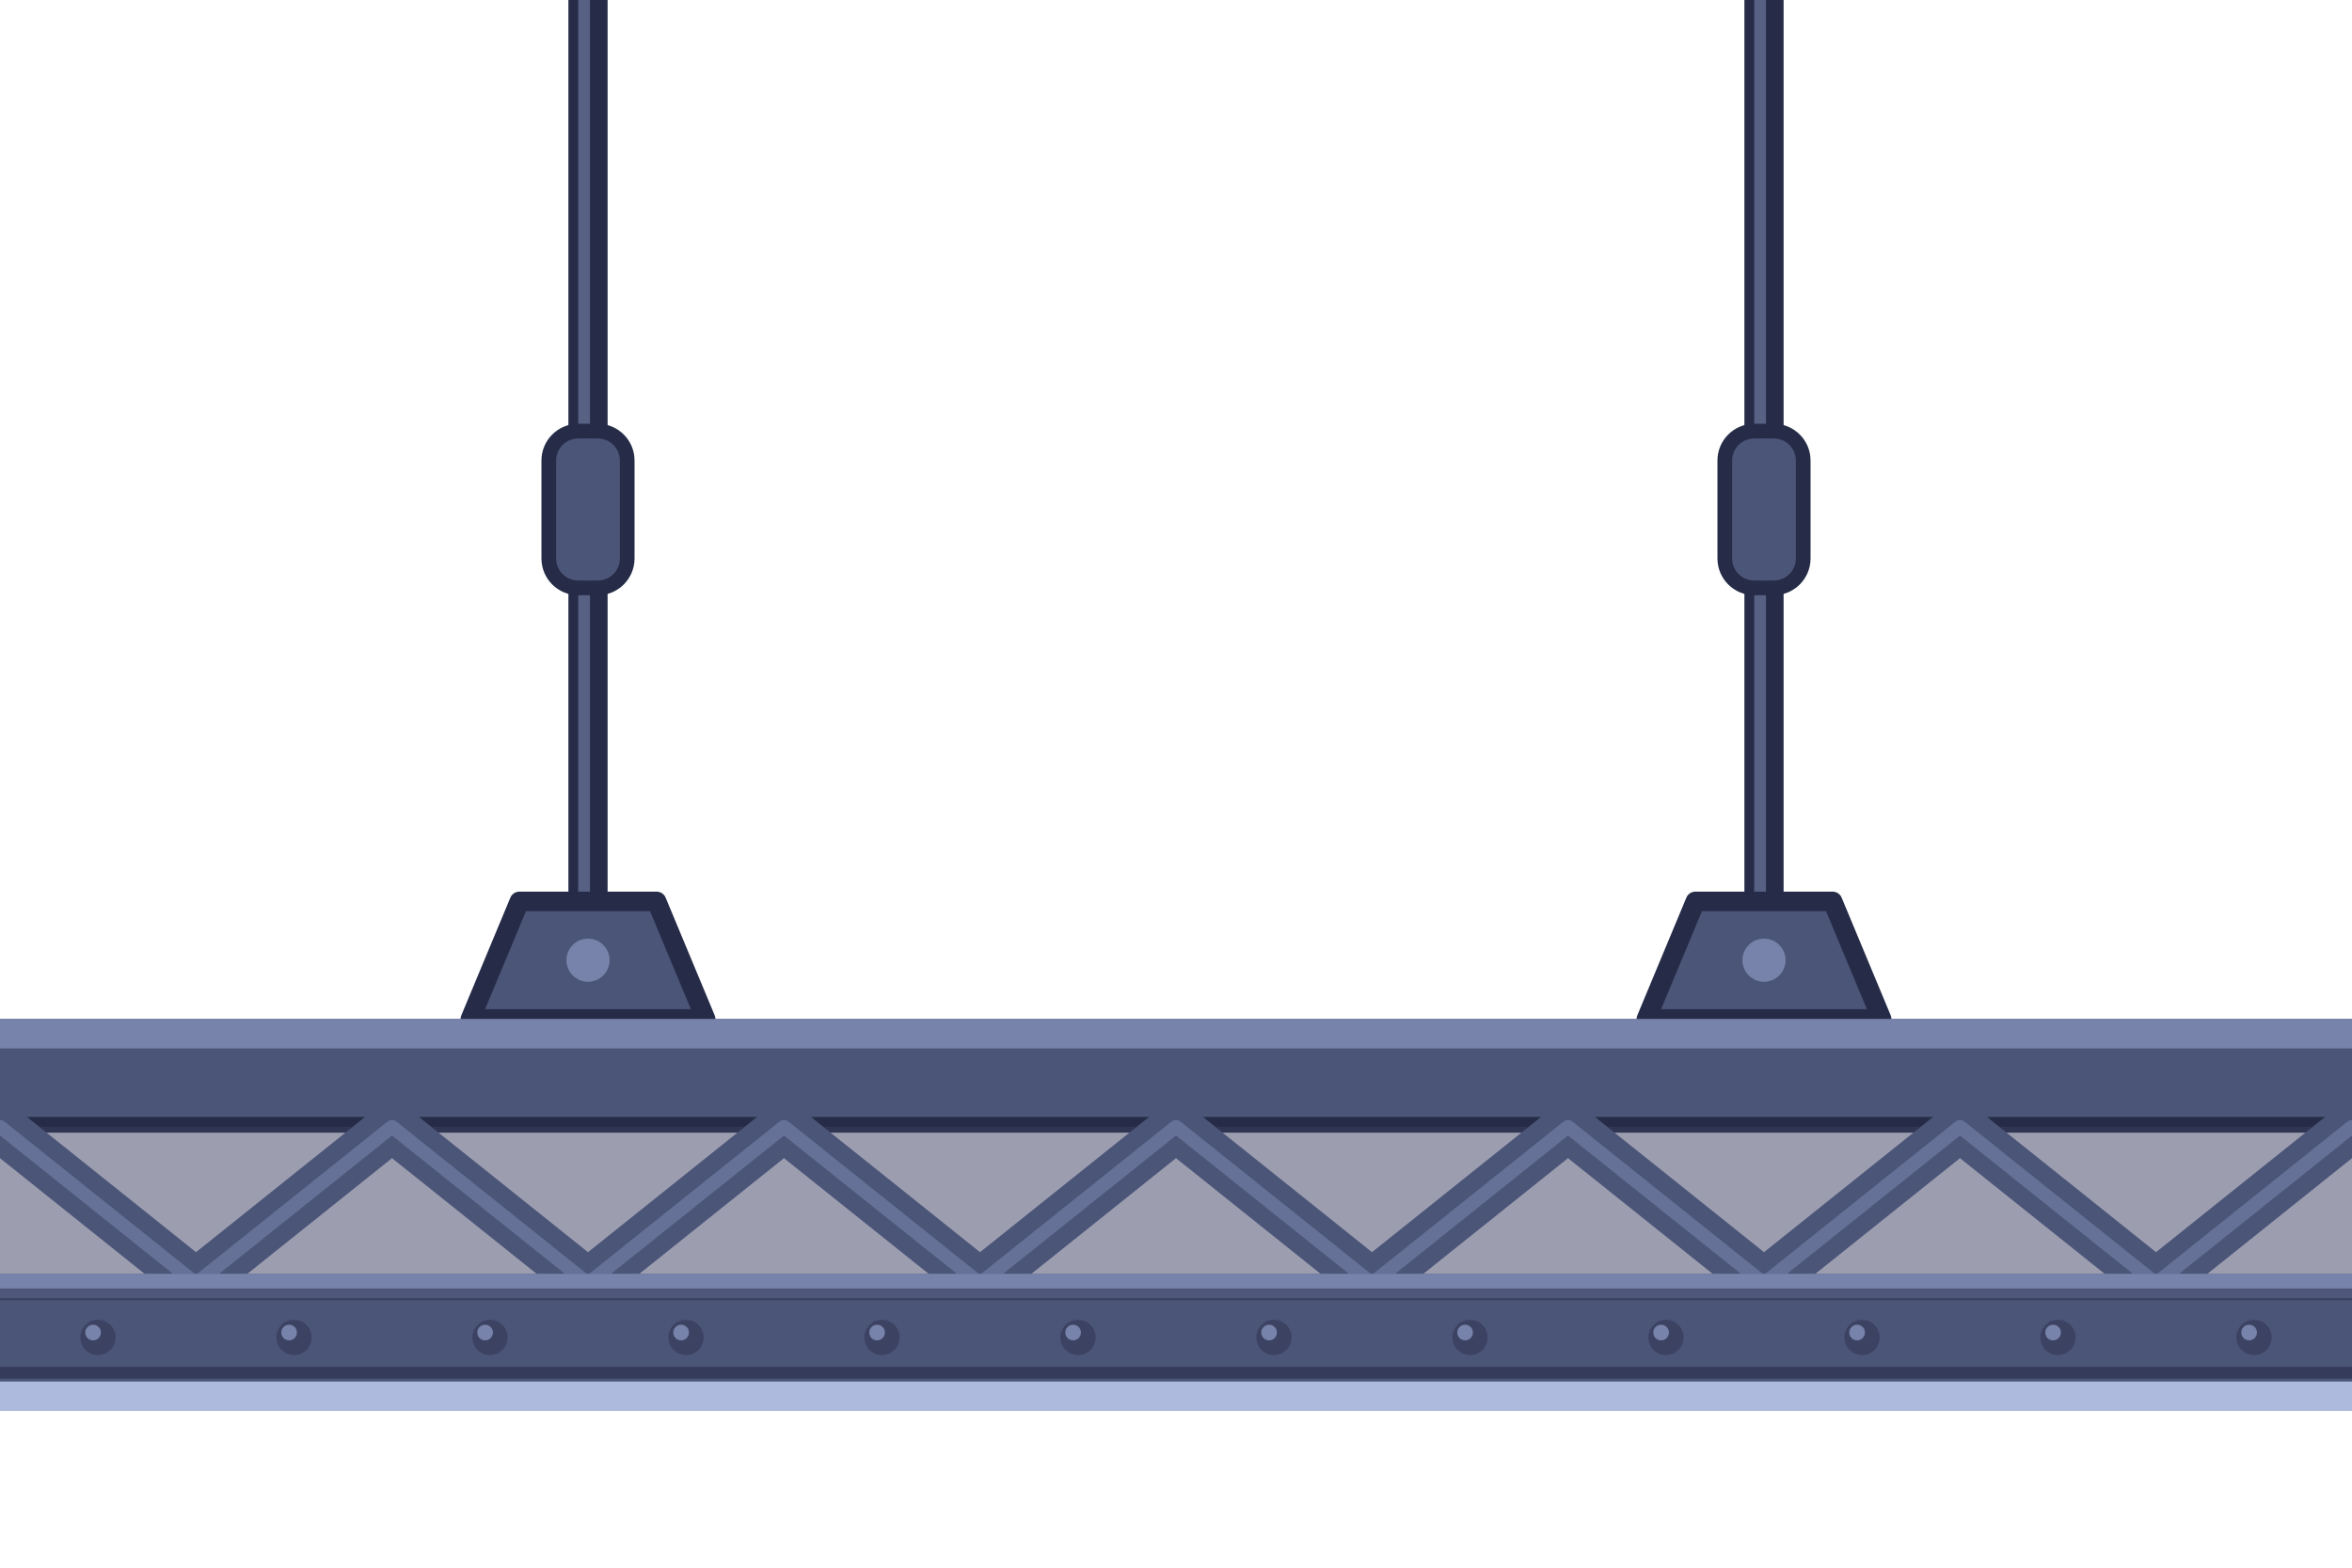
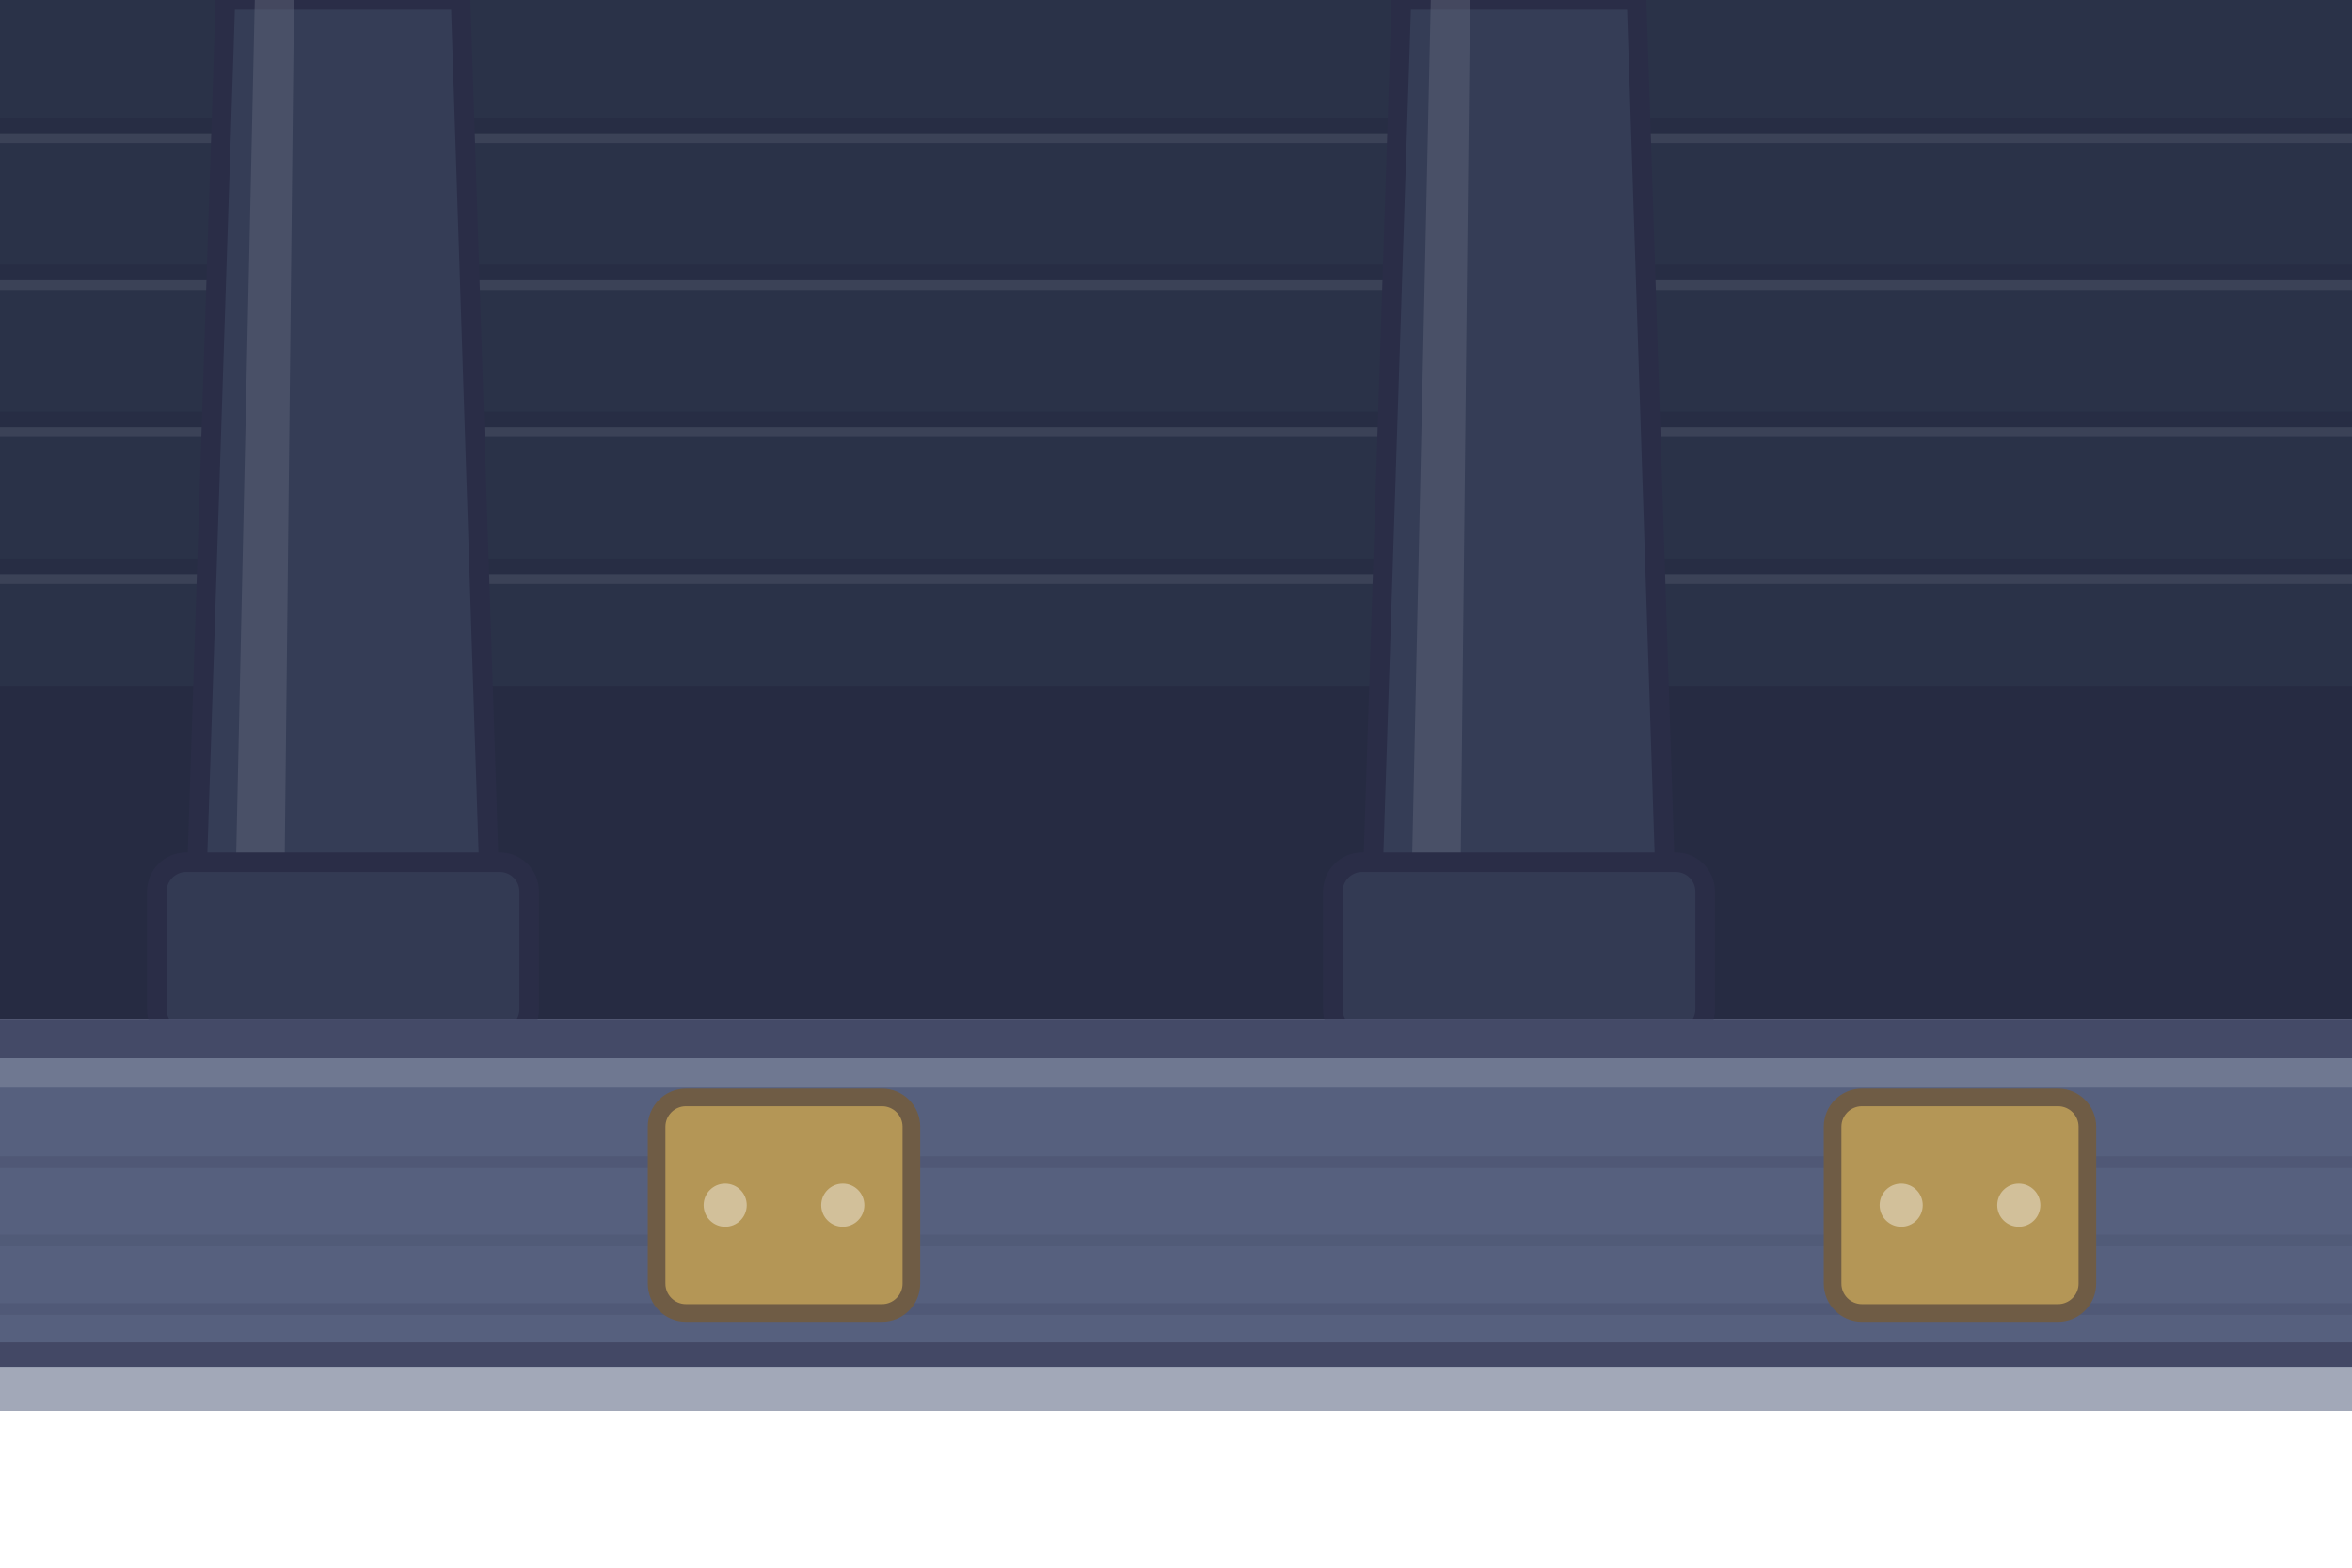
<svg xmlns="http://www.w3.org/2000/svg" width="240" height="160" viewBox="0 0 240 160">
-   <rect x="58" y="0" width="4" height="100" fill="#262c48" />
-   <rect x="59" y="0" width="1.2" height="100" fill="#7783aa" opacity="0.6" />
-   <rect x="56" y="44" width="8" height="16" rx="3" fill="#4b5578" stroke="#262c48" stroke-width="1.5" stroke-linejoin="round" stroke-linecap="round" />
-   <path d="M48 104L53 92H67L72 104Z" fill="#4b5578" stroke="#262c48" stroke-width="2" stroke-linejoin="round" stroke-linecap="round" />
-   <circle cx="60" cy="98" r="2.2" fill="#7783aa" />
-   <rect x="178" y="0" width="4" height="100" fill="#262c48" />
-   <rect x="179" y="0" width="1.2" height="100" fill="#7783aa" opacity="0.6" />
-   <rect x="176" y="44" width="8" height="16" rx="3" fill="#4b5578" stroke="#262c48" stroke-width="1.5" stroke-linejoin="round" stroke-linecap="round" />
-   <path d="M168 104L173 92H187L192 104Z" fill="#4b5578" stroke="#262c48" stroke-width="2" stroke-linejoin="round" stroke-linecap="round" />
-   <circle cx="180" cy="98" r="2.2" fill="#7783aa" />
-   <rect x="0" y="104" width="240" height="11" fill="#4b5578" />
-   <rect x="0" y="104" width="240" height="3" fill="#7783aa" />
-   <rect x="0" y="114" width="240" height="1.6" fill="#262c48" />
-   <clipPath id="wc0">
-     <rect x="0" y="110" width="240" height="26" />
-   </clipPath>
-   <g clip-path="url(#wc0)">
-     <rect x="0" y="115" width="240" height="16" fill="#3a3e5f" opacity="0.5" />
-     <path d="M0 115L20 131L40 115M40 115L60 131L80 115M80 115L100 131L120 115M120 115L140 131L160 115M160 115L180 131L200 115M200 115L220 131L240 115" fill="none" stroke="#4b5578" stroke-width="5" stroke-linecap="round" stroke-linejoin="round" />
-     <path d="M0 115L20 131L40 115M40 115L60 131L80 115M80 115L100 131L120 115M120 115L140 131L160 115M160 115L180 131L200 115M200 115L220 131L240 115" fill="none" stroke="#7783aa" stroke-width="1.4" stroke-linecap="round" stroke-linejoin="round" opacity="0.6" />
-   </g>
-   <rect x="0" y="130" width="240" height="14" fill="#4b5578" />
-   <rect x="0" y="130" width="240" height="2.5" fill="#7783aa" />
-   <rect x="0" y="131.5" width="240" height="1.2" fill="#262c48" opacity="0.5" />
-   <circle cx="10" cy="136.5" r="1.8" fill="#3c4262" />
-   <circle cx="9.5" cy="136" r="0.8" fill="#7783aa" />
-   <circle cx="30" cy="136.5" r="1.8" fill="#3c4262" />
-   <circle cx="29.5" cy="136" r="0.8" fill="#7783aa" />
-   <circle cx="50" cy="136.5" r="1.8" fill="#3c4262" />
-   <circle cx="49.5" cy="136" r="0.8" fill="#7783aa" />
-   <circle cx="70" cy="136.5" r="1.8" fill="#3c4262" />
-   <circle cx="69.5" cy="136" r="0.8" fill="#7783aa" />
-   <circle cx="90" cy="136.5" r="1.8" fill="#3c4262" />
-   <circle cx="89.5" cy="136" r="0.8" fill="#7783aa" />
-   <circle cx="110" cy="136.5" r="1.8" fill="#3c4262" />
-   <circle cx="109.5" cy="136" r="0.8" fill="#7783aa" />
-   <circle cx="130" cy="136.5" r="1.8" fill="#3c4262" />
-   <circle cx="129.5" cy="136" r="0.8" fill="#7783aa" />
-   <circle cx="150" cy="136.5" r="1.8" fill="#3c4262" />
-   <circle cx="149.5" cy="136" r="0.8" fill="#7783aa" />
-   <circle cx="170" cy="136.5" r="1.8" fill="#3c4262" />
-   <circle cx="169.5" cy="136" r="0.8" fill="#7783aa" />
-   <circle cx="190" cy="136.5" r="1.8" fill="#3c4262" />
-   <circle cx="189.5" cy="136" r="0.8" fill="#7783aa" />
-   <circle cx="210" cy="136.5" r="1.8" fill="#3c4262" />
-   <circle cx="209.5" cy="136" r="0.8" fill="#7783aa" />
-   <circle cx="230" cy="136.5" r="1.8" fill="#3c4262" />
-   <circle cx="229.5" cy="136" r="0.8" fill="#7783aa" />
-   <rect x="0" y="139.5" width="240" height="1.2" fill="#262c48" opacity="0.6" />
-   <rect x="0" y="141" width="240" height="3" fill="#cfdcff" opacity="0.75" />
+   <rect x="0" y="0" width="240" height="104" fill="#2a3248" />
+   <rect x="0" y="12" width="240" height="1.6" fill="#252a41" opacity="0.6" />
+   <rect x="0" y="13.6" width="240" height="1" fill="#555b6d" opacity="0.4" />
+   <rect x="0" y="27" width="240" height="1.6" fill="#252a41" opacity="0.6" />
+   <rect x="0" y="28.6" width="240" height="1" fill="#555b6d" opacity="0.4" />
+   <rect x="0" y="42" width="240" height="1.6" fill="#252a41" opacity="0.6" />
+   <rect x="0" y="43.6" width="240" height="1" fill="#555b6d" opacity="0.4" />
+   <rect x="0" y="57" width="240" height="1.6" fill="#252a41" opacity="0.6" />
+   <rect x="0" y="58.6" width="240" height="1" fill="#555b6d" opacity="0.4" />
+   <rect x="0" y="72" width="240" height="1.6" fill="#252a41" opacity="0.6" />
+   <rect x="0" y="73.6" width="240" height="1" fill="#555b6d" opacity="0.4" />
+   <rect x="0" y="70" width="240" height="34" fill="#262b42" />
+   <path d="M23 0H47L50 92H20Z" fill="#353d56" stroke="#2a2d47" stroke-width="2" stroke-linejoin="round" stroke-linecap="round" />
+   <path d="M26 0H30L29 92H24Z" fill="#5d6478" opacity="0.5" />
+   <rect x="16" y="88" width="38" height="18" rx="3" fill="#333a53" stroke="#2a2d47" stroke-width="2" stroke-linejoin="round" stroke-linecap="round" />
+   <path d="M143 0H167L170 92H140Z" fill="#353d56" stroke="#2a2d47" stroke-width="2" stroke-linejoin="round" stroke-linecap="round" />
+   <path d="M146 0H150L149 92H144Z" fill="#5d6478" opacity="0.5" />
+   <rect x="136" y="88" width="38" height="18" rx="3" fill="#333a53" stroke="#2a2d47" stroke-width="2" stroke-linejoin="round" stroke-linecap="round" />
+   <rect x="0" y="104" width="240" height="40" fill="#56607e" />
+   <rect x="0" y="104" width="240" height="4" fill="#444a67" />
+   <rect x="0" y="108" width="240" height="3" fill="#80889e" opacity="0.6" />
+   <rect x="0" y="118" width="240" height="1.2" fill="#444a67" opacity="0.35" />
+   <rect x="0" y="126" width="240" height="1.2" fill="#444a67" opacity="0.25" />
+   <rect x="0" y="133" width="240" height="1.2" fill="#444a67" opacity="0.3" />
+   <rect x="67" y="112" width="26" height="22" rx="3" fill="#b49656" stroke="#6f5c45" stroke-width="1.8" stroke-linejoin="round" stroke-linecap="round" />
+   <circle cx="74" cy="123" r="2.2" fill="#d2c09a" />
+   <circle cx="86" cy="123" r="2.2" fill="#d2c09a" />
+   <rect x="187" y="112" width="26" height="22" rx="3" fill="#b49656" stroke="#6f5c45" stroke-width="1.8" stroke-linejoin="round" stroke-linecap="round" />
+   <circle cx="194" cy="123" r="2.2" fill="#d2c09a" />
+   <circle cx="206" cy="123" r="2.2" fill="#d2c09a" />
+   <rect x="0" y="137" width="240" height="2.5" fill="#3e425f" opacity="0.8" />
+   <rect x="0" y="139.5" width="240" height="4.5" fill="#a2a8b8" />
</svg>
